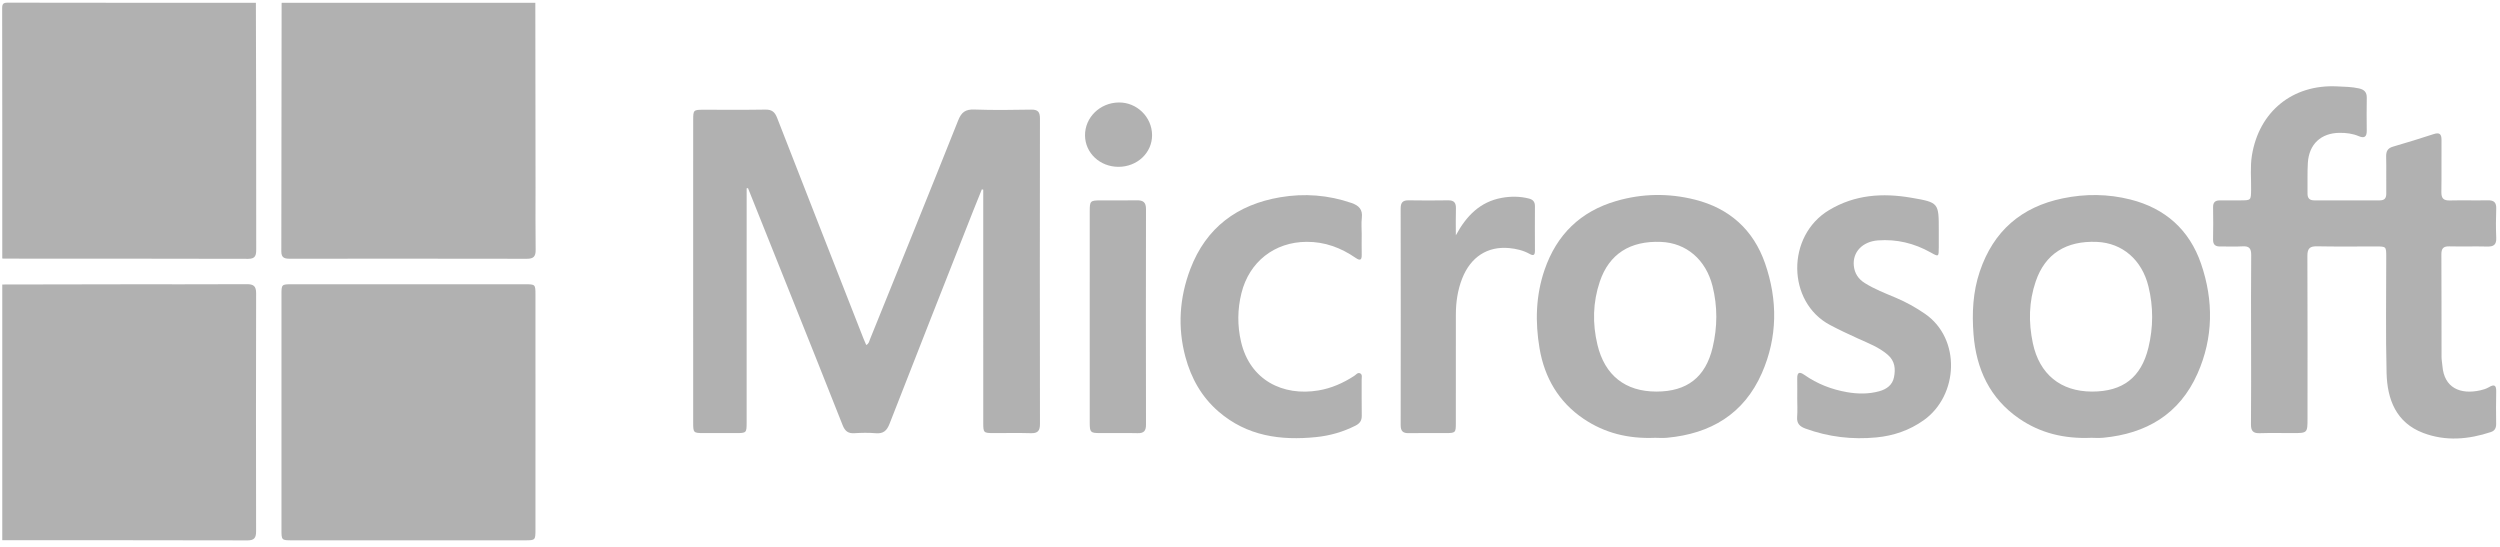
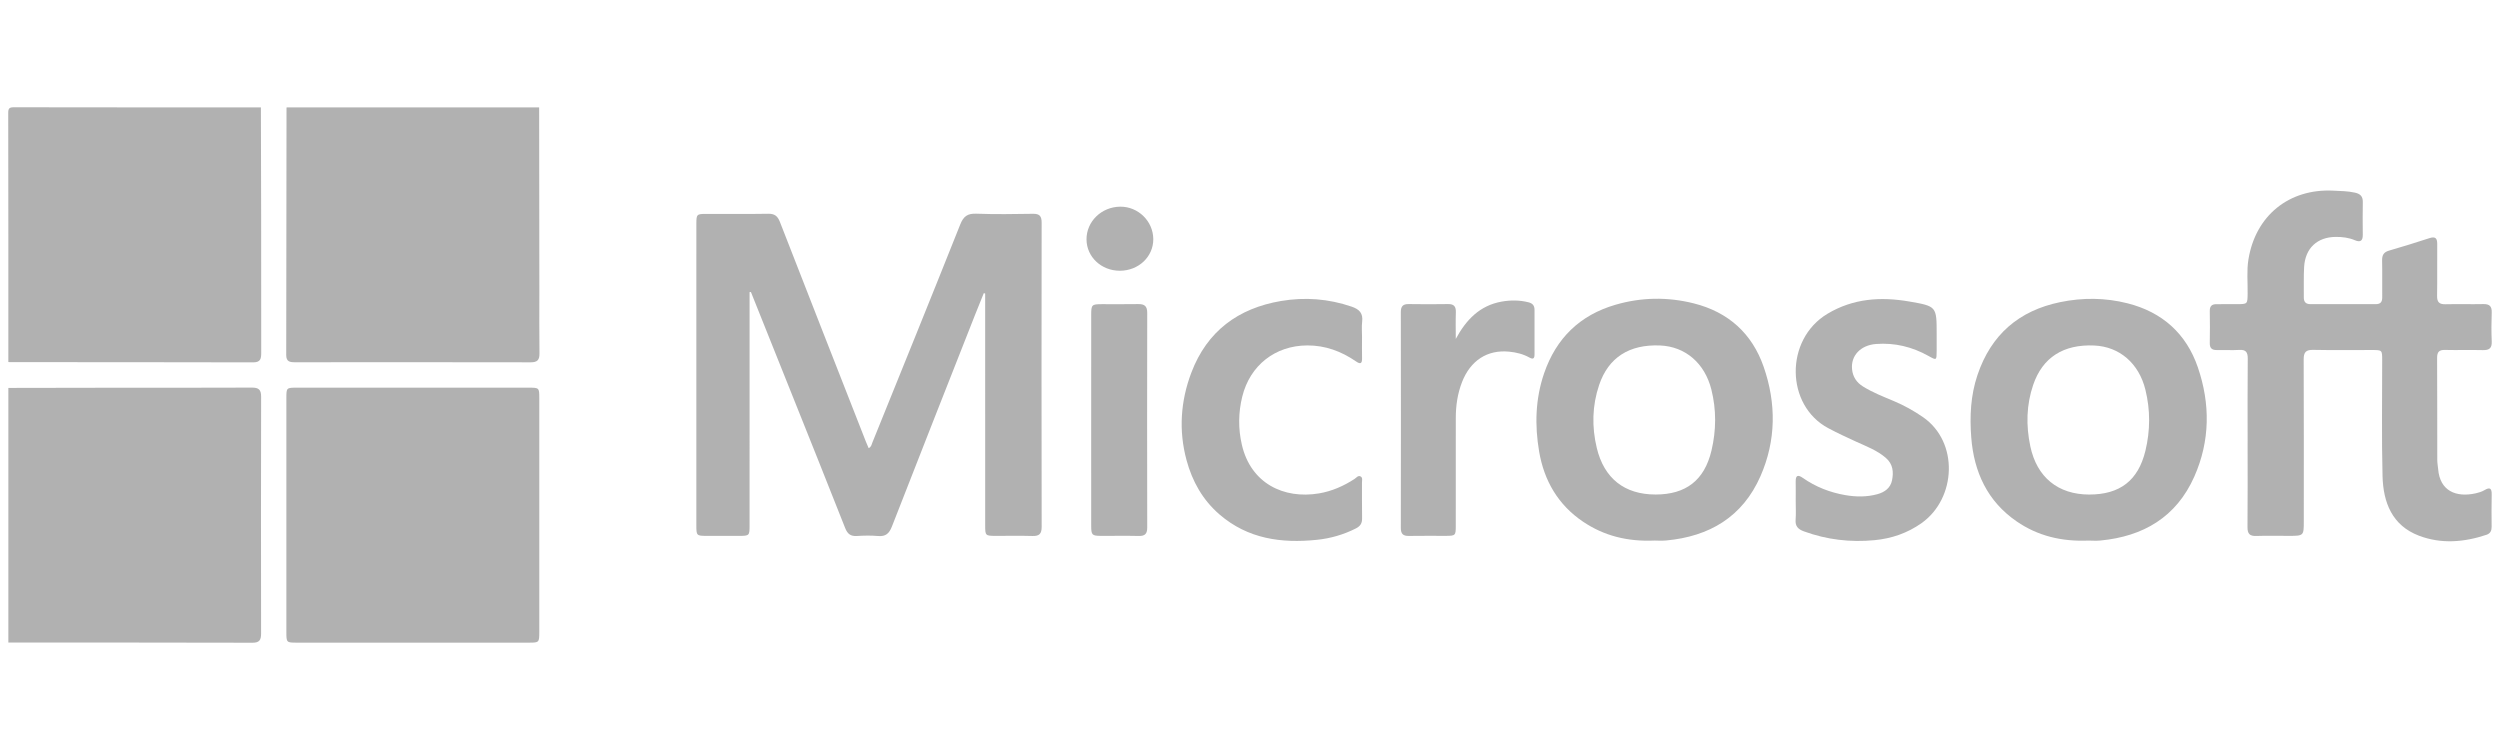
- <svg xmlns="http://www.w3.org/2000/svg" width="206px" height="45px" viewBox="0 0 206 45" version="1.1">
-   <defs />
-   <g id="Page-1" stroke="none" stroke-width="1" fill="none" fill-rule="evenodd">
-     <g id="Home---Desktop-Copy-2" transform="translate(-317, -1908)" fill="#B1B1B1">
-       <g id="Group-+-Currently-in-use-at" transform="translate(131, 1814)">
+ <svg xmlns="http://www.w3.org/2000/svg" width="300" height="90" viewBox="0 0 300 90" version="1.1" id="svg5881">
+   <defs id="defs5857" />
+   <g id="Page-1" stroke="none" stroke-width="1" fill="none" fill-rule="evenodd" transform="matrix(1.45013,0,0,1.45013,0.7317358,12.55452)">
+     <g id="Home---Desktop-Copy-2" transform="translate(-317,-1908)" fill="#b1b1b1">
+       <g id="Group-+-Currently-in-use-at" transform="translate(131,1814)">
        <g id="Group">
-           <g transform="translate(25, 0)" id="Row-3-+-Row-1-+-Row-2">
-             <g transform="translate(0, 81)">
-               <g id="Row-1" transform="translate(15, 0)">
-                 <g id="Imported-Layers" transform="translate(146, 13)">
-                   <path d="M21.085,0.23 C21.093,3.215 21.104,6.199 21.107,9.184 C21.11,12.967 21.103,16.751 21.112,20.535 C21.113,21.013 21.064,21.33 20.454,21.328 C13.74,21.311 7.026,21.314 0.312,21.311 C0.271,21.311 0.229,21.302 0.187,21.298 C0.187,14.433 0.192,7.568 0.178,0.703 C0.177,0.309 0.266,0.219 0.656,0.22 C7.466,0.234 14.276,0.23 21.085,0.23" id="Fill-1" />
-                   <path d="M44.111,0.23 C44.117,5.316 44.123,10.401 44.128,15.487 C44.13,17.189 44.113,18.892 44.137,20.593 C44.145,21.142 43.953,21.325 43.411,21.324 C36.907,21.311 30.403,21.314 23.899,21.319 C23.476,21.319 23.18,21.27 23.181,20.719 C23.197,13.91 23.199,7.101 23.205,0.293 C23.205,0.272 23.21,0.251 23.213,0.23 L44.111,0.23" id="Fill-2" />
-                   <path d="M0.187,23.443 C3.482,23.437 6.777,23.429 10.072,23.426 C13.492,23.423 16.912,23.434 20.332,23.416 C20.885,23.413 21.107,23.57 21.105,24.163 C21.089,30.702 21.091,37.24 21.102,43.778 C21.104,44.305 20.957,44.53 20.395,44.528 C13.659,44.512 6.923,44.514 0.187,44.511 L0.187,23.443" id="Fill-3" />
-                   <path d="M61.524,15.514 L61.524,19.799 C61.524,24.802 61.524,29.806 61.523,34.809 C61.523,35.672 61.508,35.684 60.645,35.687 C59.748,35.689 58.851,35.69 57.954,35.686 C57.143,35.683 57.119,35.66 57.118,34.827 C57.117,28.226 57.117,21.625 57.117,15.024 C57.117,13.3 57.115,11.576 57.119,9.852 C57.121,9.076 57.154,9.044 57.939,9.043 C59.649,9.04 61.36,9.061 63.069,9.031 C63.597,9.022 63.844,9.224 64.032,9.705 C66.393,15.77 68.772,21.828 71.147,27.888 C71.215,28.061 71.293,28.231 71.376,28.427 C71.598,28.33 71.618,28.128 71.682,27.969 C74.115,21.955 76.555,15.945 78.955,9.918 C79.226,9.236 79.562,8.999 80.283,9.025 C81.845,9.082 83.411,9.06 84.975,9.033 C85.526,9.024 85.693,9.227 85.692,9.77 C85.68,18.158 85.678,26.546 85.693,34.934 C85.695,35.518 85.497,35.712 84.934,35.695 C83.912,35.665 82.89,35.689 81.869,35.686 C81.046,35.684 81.02,35.661 81.02,34.84 C81.018,28.66 81.019,22.479 81.019,16.298 L81.019,15.628 C80.98,15.619 80.942,15.611 80.904,15.602 C80.665,16.196 80.421,16.788 80.186,17.385 C77.887,23.226 75.58,29.064 73.301,34.914 C73.075,35.494 72.784,35.753 72.158,35.698 C71.578,35.647 70.989,35.658 70.407,35.696 C69.888,35.729 69.627,35.526 69.434,35.037 C67.972,31.325 66.486,27.624 65.004,23.92 C63.883,21.113 62.758,18.309 61.635,15.503 C61.598,15.507 61.561,15.51 61.524,15.514" id="Fill-4" />
-                   <path d="M44.123,33.977 C44.123,37.193 44.124,40.408 44.122,43.624 C44.122,44.509 44.111,44.522 43.266,44.522 C36.866,44.523 30.466,44.523 24.065,44.522 C23.202,44.522 23.193,44.513 23.193,43.643 C23.192,37.191 23.192,30.738 23.193,24.286 C23.194,23.426 23.198,23.423 24.077,23.423 C30.477,23.422 36.878,23.422 43.278,23.423 C44.105,23.423 44.122,23.44 44.122,24.267 C44.125,27.503 44.123,30.74 44.123,33.977" id="Fill-5" />
-                   <path d="M185.489,27.961 C185.489,25.649 185.474,23.336 185.499,21.023 C185.505,20.473 185.334,20.264 184.783,20.299 C184.18,20.337 183.573,20.296 182.969,20.31 C182.561,20.319 182.348,20.181 182.357,19.731 C182.375,18.848 182.373,17.965 182.358,17.082 C182.351,16.674 182.529,16.509 182.917,16.513 C183.48,16.519 184.043,16.513 184.606,16.511 C185.485,16.508 185.477,16.507 185.491,15.647 C185.506,14.702 185.405,13.75 185.557,12.812 C186.144,9.182 188.918,6.938 192.574,7.118 C193.177,7.147 193.78,7.151 194.377,7.284 C194.807,7.381 195.03,7.589 195.022,8.056 C195.006,8.96 195.01,9.865 195.02,10.768 C195.026,11.267 194.829,11.418 194.366,11.222 C193.859,11.005 193.325,10.941 192.775,10.946 C191.255,10.961 190.262,11.874 190.167,13.418 C190.116,14.256 190.153,15.099 190.14,15.939 C190.134,16.337 190.307,16.512 190.703,16.511 C192.496,16.504 194.29,16.503 196.084,16.511 C196.49,16.514 196.634,16.328 196.629,15.934 C196.616,14.925 196.643,13.916 196.619,12.907 C196.608,12.462 196.745,12.209 197.189,12.081 C198.311,11.758 199.427,11.409 200.538,11.048 C201.018,10.893 201.184,11.045 201.18,11.535 C201.167,12.965 201.193,14.395 201.169,15.824 C201.16,16.35 201.355,16.53 201.864,16.518 C202.907,16.493 203.95,16.526 204.992,16.505 C205.498,16.495 205.709,16.677 205.689,17.203 C205.659,18.001 205.656,18.802 205.69,19.6 C205.714,20.167 205.474,20.329 204.948,20.315 C203.907,20.288 202.863,20.326 201.82,20.3 C201.328,20.288 201.167,20.475 201.17,20.963 C201.186,23.78 201.177,26.598 201.183,29.415 C201.183,29.666 201.236,29.915 201.257,30.166 C201.4,31.951 202.717,32.535 204.372,32.165 C204.614,32.111 204.864,32.036 205.076,31.91 C205.529,31.64 205.701,31.731 205.687,32.273 C205.665,33.156 205.675,34.039 205.683,34.922 C205.685,35.252 205.586,35.489 205.252,35.6 C203.398,36.215 201.518,36.375 199.671,35.674 C197.444,34.829 196.711,32.921 196.654,30.741 C196.573,27.547 196.629,24.349 196.626,21.154 C196.624,20.312 196.622,20.309 195.8,20.308 C194.173,20.306 192.546,20.329 190.92,20.296 C190.32,20.284 190.126,20.484 190.129,21.09 C190.149,25.547 190.14,30.004 190.139,34.462 C190.139,35.687 190.139,35.687 188.895,35.687 C187.998,35.687 187.101,35.665 186.205,35.695 C185.662,35.713 185.474,35.513 185.48,34.963 C185.502,32.629 185.489,30.295 185.489,27.961" id="Fill-6" />
-                   <path d="M172.334,36.075 C170.079,36.171 168.118,35.687 166.373,34.487 C163.958,32.826 162.84,30.404 162.618,27.544 C162.483,25.803 162.564,24.062 163.133,22.374 C164.261,19.026 166.57,17.047 169.974,16.344 C171.834,15.96 173.701,15.973 175.551,16.441 C178.42,17.166 180.41,18.942 181.369,21.738 C182.405,24.76 182.386,27.828 181.077,30.779 C179.589,34.135 176.851,35.732 173.308,36.07 C172.936,36.105 172.558,36.075 172.334,36.075 L172.334,36.075 Z M172.384,32.266 C174.91,32.268 176.432,31.113 177.03,28.645 C177.436,26.972 177.444,25.273 177.03,23.593 C176.491,21.405 174.88,20.026 172.801,19.933 C170.252,19.819 168.521,20.913 167.745,23.183 C167.175,24.851 167.142,26.56 167.506,28.279 C168.048,30.835 169.797,32.263 172.384,32.266 L172.384,32.266 Z" id="Fill-7" />
-                   <path d="M136.387,36.075 C134.164,36.169 132.225,35.682 130.491,34.512 C128.437,33.126 127.27,31.127 126.859,28.706 C126.49,26.53 126.545,24.354 127.272,22.236 C128.271,19.322 130.239,17.421 133.173,16.565 C135.318,15.939 137.49,15.905 139.658,16.449 C142.503,17.163 144.479,18.932 145.441,21.7 C146.49,24.719 146.476,27.788 145.18,30.742 C143.693,34.129 140.942,35.739 137.371,36.071 C136.999,36.105 136.621,36.075 136.387,36.075 L136.387,36.075 Z M136.487,32.266 C139.002,32.266 140.537,31.093 141.122,28.629 C141.519,26.955 141.535,25.257 141.113,23.577 C140.564,21.392 138.954,20.019 136.871,19.933 C134.321,19.827 132.595,20.925 131.826,23.198 C131.247,24.91 131.209,26.662 131.631,28.416 C132.237,30.936 133.927,32.265 136.487,32.266 L136.487,32.266 Z" id="Fill-8" />
-                   <path d="M148.093,32.838 C148.094,32.291 148.101,31.745 148.092,31.198 C148.082,30.684 148.264,30.598 148.678,30.889 C149.74,31.633 150.924,32.093 152.191,32.313 C153.078,32.468 153.976,32.48 154.858,32.236 C155.459,32.069 155.936,31.725 156.064,31.087 C156.202,30.407 156.147,29.754 155.56,29.242 C154.834,28.609 153.95,28.283 153.099,27.894 C152.32,27.539 151.547,27.179 150.789,26.776 C147.245,24.895 147.168,19.44 150.716,17.312 C152.845,16.034 155.127,15.887 157.487,16.293 C159.76,16.684 159.756,16.705 159.756,18.989 C159.756,19.452 159.758,19.914 159.756,20.376 C159.753,21.176 159.75,21.176 159.078,20.798 C157.731,20.043 156.289,19.695 154.749,19.808 C153.461,19.904 152.641,20.775 152.755,21.901 C152.819,22.532 153.133,22.998 153.665,23.329 C154.468,23.828 155.345,24.168 156.21,24.532 C157.059,24.89 157.858,25.333 158.62,25.858 C161.608,27.92 161.382,32.586 158.516,34.625 C157.339,35.462 156.023,35.908 154.619,36.043 C152.625,36.235 150.667,36.008 148.77,35.315 C148.297,35.142 148.041,34.894 148.084,34.351 C148.124,33.85 148.093,33.342 148.093,32.838" id="Fill-9" />
-                   <path d="M112.204,19.281 C112.203,19.848 112.194,20.416 112.206,20.983 C112.216,21.436 112.072,21.502 111.704,21.249 C110.489,20.412 109.162,19.919 107.668,19.927 C105.022,19.939 102.935,21.571 102.294,24.157 C101.965,25.485 101.953,26.825 102.26,28.153 C102.997,31.34 105.726,32.665 108.647,32.171 C109.706,31.993 110.681,31.563 111.585,30.975 C111.735,30.878 111.872,30.667 112.073,30.763 C112.278,30.861 112.199,31.098 112.2,31.276 C112.208,32.264 112.19,33.252 112.209,34.239 C112.218,34.654 112.051,34.892 111.69,35.074 C110.67,35.589 109.589,35.9 108.464,36.015 C105.529,36.316 102.759,35.939 100.414,33.919 C99.018,32.717 98.154,31.175 97.68,29.418 C97.02,26.968 97.189,24.528 98.08,22.175 C99.381,18.746 101.958,16.852 105.495,16.253 C107.478,15.917 109.437,16.064 111.355,16.723 C111.977,16.937 112.298,17.259 112.214,17.958 C112.162,18.393 112.204,18.84 112.204,19.281" id="Fill-10" />
-                   <path d="M119.962,19.391 C120.824,17.792 121.955,16.625 123.757,16.301 C124.498,16.168 125.25,16.172 125.991,16.362 C126.316,16.445 126.481,16.631 126.479,16.987 C126.47,18.206 126.473,19.426 126.479,20.645 C126.481,20.991 126.392,21.118 126.044,20.924 C125.527,20.635 124.953,20.499 124.371,20.443 C122.57,20.269 121.176,21.176 120.48,22.957 C120.109,23.908 119.964,24.903 119.963,25.92 C119.962,28.905 119.964,31.89 119.961,34.876 C119.961,35.655 119.93,35.683 119.143,35.686 C118.121,35.69 117.099,35.673 116.077,35.692 C115.596,35.701 115.414,35.518 115.415,35.026 C115.425,29.077 115.425,23.127 115.414,17.178 C115.414,16.688 115.59,16.499 116.072,16.507 C117.156,16.524 118.241,16.525 119.325,16.507 C119.82,16.498 119.984,16.715 119.968,17.192 C119.944,17.925 119.962,18.658 119.962,19.391" id="Fill-11" />
-                   <path d="M89.793,26.099 C89.793,23.201 89.791,20.303 89.794,17.405 C89.794,16.557 89.838,16.515 90.676,16.512 C91.675,16.508 92.676,16.525 93.675,16.506 C94.189,16.496 94.432,16.661 94.43,17.226 C94.418,23.148 94.419,29.07 94.43,34.992 C94.431,35.506 94.253,35.706 93.737,35.694 C92.697,35.669 91.654,35.691 90.613,35.686 C89.861,35.682 89.796,35.62 89.794,34.856 C89.791,31.937 89.793,29.018 89.793,26.099" id="Fill-12" />
-                   <path d="M92.156,13.747 C90.631,13.744 89.419,12.606 89.406,11.164 C89.392,9.678 90.634,8.464 92.188,8.444 C93.676,8.425 94.92,9.64 94.931,11.124 C94.942,12.586 93.711,13.75 92.156,13.747" id="Fill-13" />
+           <g transform="translate(25)" id="Row-3-+-Row-1-+-Row-2">
+             <g transform="translate(0,81)" id="g5874">
+               <g id="Row-1" transform="translate(15)">
+                 <g id="Imported-Layers" transform="translate(146,13)">
+                   <path d="m 21.085,0.23 c 0.008,2.984 0.018,5.969 0.021,8.953 0.004,3.784 -0.003,7.567 0.006,11.351 8.44e-4,0.478 -0.048,0.795 -0.659,0.794 -6.714,-0.017 -13.428,-0.014 -20.142,-0.018 -0.041,0 -0.083,-0.008 -0.125,-0.012 0,-6.865 0.004,-13.73 -0.01,-20.596 -8.4426e-4,-0.394 0.088,-0.483 0.479,-0.483 6.809,0.014 13.619,0.01 20.429,0.01" id="Fill-1" />
+                   <path d="m 44.111,0.23 c 0.006,5.085 0.012,10.171 0.017,15.256 0.002,1.702 -0.015,3.405 0.009,5.107 0.008,0.548 -0.184,0.732 -0.726,0.731 -6.504,-0.013 -13.008,-0.01 -19.512,-0.005 -0.423,4.25e-4 -0.719,-0.049 -0.718,-0.6 0.016,-6.809 0.018,-13.618 0.024,-20.426 0,-0.021 0.005,-0.042 0.008,-0.063 h 20.898" id="Fill-2" />
+                   <path d="m 0.187,23.443 c 3.295,-0.006 6.589,-0.014 9.884,-0.017 3.42,-0.003 6.84,0.009 10.26,-0.009 0.554,-0.003 0.775,0.154 0.773,0.747 -0.016,6.538 -0.014,13.077 -0.003,19.615 0.001,0.527 -0.146,0.752 -0.707,0.75 -6.736,-0.017 -13.471,-0.015 -20.207,-0.018 V 23.443" id="Fill-3" />
+                   <path d="m 61.524,15.514 v 4.285 c 0,5.003 4.22e-4,10.007 -8.44e-4,15.01 0,0.863 -0.014,0.875 -0.878,0.878 -0.897,0.002 -1.794,0.003 -2.69,-4.26e-4 -0.811,-0.003 -0.836,-0.026 -0.836,-0.859 -0.001,-6.601 -8.44e-4,-13.202 -8.44e-4,-19.804 0,-1.724 -0.002,-3.448 0.002,-5.171 0.002,-0.776 0.035,-0.808 0.82,-0.809 1.71,-0.003 3.421,0.018 5.13,-0.012 0.528,-0.009 0.775,0.192 0.963,0.673 2.361,6.065 4.74,12.123 7.115,18.183 0.068,0.174 0.146,0.343 0.229,0.54 0.221,-0.097 0.242,-0.3 0.306,-0.458 2.433,-6.014 4.873,-12.024 7.273,-18.051 0.271,-0.682 0.607,-0.92 1.328,-0.893 1.562,0.057 3.128,0.035 4.691,0.009 0.551,-0.009 0.718,0.194 0.717,0.736 -0.012,8.388 -0.014,16.776 0.002,25.164 0.001,0.584 -0.196,0.778 -0.76,0.761 -1.021,-0.03 -2.044,-0.006 -3.065,-0.009 -0.823,-0.003 -0.848,-0.026 -0.849,-0.846 -0.002,-6.18 -8.44e-4,-12.361 -8.44e-4,-18.542 v -0.67 c -0.038,-0.009 -0.077,-0.017 -0.115,-0.026 -0.239,0.594 -0.483,1.186 -0.718,1.783 -2.3,5.841 -4.606,11.68 -6.885,17.529 -0.226,0.58 -0.518,0.839 -1.144,0.784 -0.58,-0.051 -1.169,-0.04 -1.751,-0.002 -0.519,0.033 -0.781,-0.17 -0.973,-0.659 -1.462,-3.712 -2.949,-7.413 -4.43,-11.117 -1.122,-2.806 -2.246,-5.611 -3.369,-8.416 -0.037,0.003 -0.074,0.007 -0.111,0.011" id="Fill-4" />
+                   <path d="m 44.123,33.977 c 0,3.216 8.44e-4,6.431 -8.44e-4,9.647 -4.22e-4,0.885 -0.011,0.898 -0.856,0.898 -6.4,0.001 -12.801,0.001 -19.201,0 -0.863,0 -0.872,-0.009 -0.872,-0.879 -0.001,-6.452 -0.001,-12.905 0,-19.357 4.22e-4,-0.86 0.005,-0.863 0.884,-0.863 6.4,-8.51e-4 12.801,-8.51e-4 19.201,4.25e-4 0.827,0 0.843,0.017 0.844,0.844 0.003,3.236 0.001,6.473 0.001,9.71" id="Fill-5" />
+                   <path d="m 185.489,27.961 c 0,-2.313 -0.014,-4.625 0.01,-6.938 0.006,-0.551 -0.165,-0.759 -0.716,-0.724 -0.603,0.038 -1.209,-0.003 -1.814,0.011 -0.408,0.009 -0.621,-0.128 -0.612,-0.579 0.018,-0.883 0.016,-1.766 4.2e-4,-2.649 -0.007,-0.408 0.171,-0.573 0.559,-0.569 0.563,0.006 1.126,0 1.689,-0.002 0.878,-0.003 0.871,-0.004 0.884,-0.864 0.015,-0.945 -0.086,-1.897 0.066,-2.834 0.587,-3.63 3.362,-5.874 7.017,-5.694 0.603,0.029 1.206,0.033 1.803,0.166 0.431,0.097 0.653,0.305 0.645,0.772 -0.016,0.904 -0.012,1.808 -0.002,2.712 0.005,0.499 -0.192,0.65 -0.654,0.453 -0.508,-0.216 -1.042,-0.28 -1.591,-0.275 -1.52,0.015 -2.513,0.928 -2.608,2.471 -0.051,0.838 -0.014,1.681 -0.027,2.522 -0.006,0.397 0.167,0.572 0.563,0.571 1.794,-0.006 3.587,-0.007 5.381,8.51e-4 0.407,0.002 0.55,-0.183 0.545,-0.577 -0.012,-1.009 0.014,-2.018 -0.01,-3.027 -0.01,-0.445 0.126,-0.697 0.57,-0.826 1.122,-0.323 2.238,-0.672 3.349,-1.033 0.48,-0.156 0.646,-0.003 0.642,0.487 -0.013,1.429 0.013,2.86 -0.011,4.289 -0.009,0.526 0.186,0.706 0.696,0.694 1.042,-0.025 2.086,0.009 3.128,-0.013 0.505,-0.01 0.716,0.172 0.697,0.698 -0.03,0.798 -0.033,1.599 8.4e-4,2.396 0.024,0.567 -0.215,0.729 -0.741,0.715 -1.042,-0.027 -2.086,0.011 -3.128,-0.015 -0.492,-0.012 -0.653,0.174 -0.651,0.663 0.016,2.817 0.007,5.634 0.013,8.452 4.2e-4,0.25 0.053,0.5 0.073,0.751 0.144,1.784 1.461,2.369 3.115,1.998 0.242,-0.054 0.493,-0.129 0.704,-0.254 0.454,-0.271 0.625,-0.18 0.612,0.363 -0.022,0.883 -0.012,1.766 -0.005,2.649 0.003,0.33 -0.097,0.566 -0.431,0.677 -1.854,0.616 -3.734,0.775 -5.58,0.074 -2.228,-0.845 -2.961,-2.753 -3.017,-4.933 -0.082,-3.194 -0.025,-6.391 -0.029,-9.587 -0.001,-0.842 -0.003,-0.845 -0.826,-0.846 -1.626,-0.002 -3.254,0.021 -4.88,-0.012 -0.599,-0.012 -0.794,0.187 -0.791,0.793 0.019,4.457 0.011,8.915 0.01,13.372 0,1.225 -4.3e-4,1.226 -1.244,1.226 -0.897,0 -1.794,-0.023 -2.69,0.008 -0.543,0.018 -0.731,-0.182 -0.725,-0.732 0.022,-2.333 0.009,-4.668 0.009,-7.001" id="Fill-6" />
+                   <path d="m 172.334,36.075 c -2.255,0.096 -4.216,-0.388 -5.96,-1.587 -2.415,-1.661 -3.533,-4.084 -3.755,-6.943 -0.135,-1.741 -0.054,-3.482 0.515,-5.17 1.128,-3.348 3.437,-5.327 6.841,-6.03 1.86,-0.384 3.727,-0.372 5.577,0.097 2.869,0.726 4.859,2.501 5.818,5.297 1.036,3.022 1.017,6.09 -0.292,9.041 -1.488,3.356 -4.227,4.954 -7.77,5.291 -0.372,0.035 -0.75,0.005 -0.974,0.005 z m 0.051,-3.809 c 2.525,0.002 4.048,-1.152 4.646,-3.621 0.406,-1.673 0.413,-3.372 -4.3e-4,-5.051 -0.539,-2.189 -2.149,-3.567 -4.228,-3.66 -2.55,-0.114 -4.28,0.98 -5.056,3.25 -0.57,1.668 -0.603,3.377 -0.239,5.096 0.542,2.556 2.29,3.984 4.878,3.987 z" id="Fill-7" />
+                   <path d="m 136.387,36.075 c -2.223,0.094 -4.161,-0.393 -5.895,-1.564 -2.054,-1.386 -3.221,-3.385 -3.632,-5.806 -0.369,-2.177 -0.314,-4.352 0.412,-6.471 1,-2.913 2.967,-4.815 5.901,-5.671 2.145,-0.626 4.318,-0.66 6.485,-0.116 2.846,0.714 4.821,2.482 5.783,5.251 1.049,3.019 1.035,6.087 -0.261,9.042 -1.486,3.387 -4.238,4.997 -7.809,5.328 -0.372,0.034 -0.75,0.005 -0.984,0.005 z m 0.1,-3.81 c 2.515,4.25e-4 4.05,-1.173 4.635,-3.637 0.397,-1.674 0.413,-3.372 -0.009,-5.052 -0.549,-2.185 -2.159,-3.558 -4.241,-3.645 -2.551,-0.106 -4.277,0.992 -5.045,3.266 -0.579,1.712 -0.617,3.464 -0.195,5.217 0.606,2.521 2.296,3.849 4.856,3.85 z" id="Fill-8" />
+                   <path d="m 148.093,32.838 c 4.2e-4,-0.547 0.008,-1.093 -0.002,-1.64 -0.009,-0.514 0.173,-0.6 0.587,-0.31 1.062,0.744 2.245,1.205 3.512,1.425 0.887,0.154 1.786,0.166 2.667,-0.078 0.601,-0.166 1.079,-0.51 1.207,-1.149 0.137,-0.68 0.082,-1.333 -0.504,-1.844 -0.726,-0.633 -1.61,-0.959 -2.461,-1.348 -0.778,-0.355 -1.552,-0.715 -2.309,-1.118 -3.544,-1.881 -3.621,-7.336 -0.073,-9.465 2.13,-1.278 4.411,-1.425 6.771,-1.019 2.273,0.391 2.269,0.412 2.269,2.696 0,0.463 0.002,0.925 -4.3e-4,1.387 -0.003,0.8 -0.006,0.799 -0.678,0.422 -1.347,-0.755 -2.789,-1.103 -4.329,-0.99 -1.288,0.095 -2.108,0.967 -1.994,2.093 0.064,0.631 0.377,1.097 0.91,1.428 0.803,0.499 1.68,0.839 2.545,1.203 0.849,0.358 1.648,0.8 2.41,1.326 2.988,2.061 2.762,6.728 -0.104,8.767 -1.177,0.837 -2.493,1.284 -3.898,1.418 -1.994,0.192 -3.952,-0.035 -5.849,-0.729 -0.473,-0.173 -0.728,-0.42 -0.685,-0.963 0.039,-0.501 0.008,-1.009 0.009,-1.513" id="Fill-9" />
+                   <path d="m 112.204,19.281 c -4.3e-4,0.567 -0.01,1.135 0.003,1.702 0.01,0.453 -0.135,0.519 -0.502,0.266 -1.216,-0.837 -2.542,-1.329 -4.036,-1.322 -2.646,0.012 -4.733,1.644 -5.374,4.23 -0.329,1.328 -0.341,2.668 -0.033,3.996 0.737,3.187 3.466,4.511 6.386,4.018 1.06,-0.179 2.034,-0.608 2.938,-1.196 0.149,-0.097 0.287,-0.309 0.488,-0.213 0.206,0.098 0.126,0.335 0.127,0.513 0.008,0.988 -0.01,1.976 0.009,2.963 0.008,0.415 -0.158,0.653 -0.519,0.835 -1.02,0.515 -2.101,0.826 -3.226,0.941 -2.934,0.301 -5.705,-0.076 -8.05,-2.096 -1.396,-1.202 -2.26,-2.744 -2.733,-4.501 -0.661,-2.45 -0.492,-4.89 0.4,-7.243 1.3,-3.429 3.878,-5.323 7.415,-5.923 1.982,-0.336 3.941,-0.189 5.86,0.471 0.623,0.214 0.943,0.536 0.859,1.235 -0.052,0.435 -0.01,0.882 -0.01,1.323" id="Fill-10" />
+                   <path d="m 119.962,19.391 c 0.862,-1.599 1.992,-2.766 3.795,-3.09 0.741,-0.133 1.493,-0.129 2.234,0.06 0.325,0.083 0.491,0.27 0.488,0.626 -0.008,1.219 -0.006,2.439 4.3e-4,3.658 0.002,0.346 -0.087,0.473 -0.435,0.278 -0.518,-0.289 -1.092,-0.425 -1.673,-0.481 -1.8,-0.174 -3.195,0.733 -3.89,2.515 -0.371,0.951 -0.516,1.945 -0.517,2.962 -0.002,2.985 8.4e-4,5.971 -0.002,8.956 -4.2e-4,0.779 -0.031,0.808 -0.819,0.81 -1.022,0.004 -2.044,-0.013 -3.066,0.006 -0.481,0.009 -0.663,-0.174 -0.662,-0.666 0.01,-5.95 0.01,-11.899 -4.2e-4,-17.849 -8.5e-4,-0.49 0.176,-0.679 0.658,-0.671 1.084,0.017 2.169,0.018 3.253,0 0.495,-0.009 0.659,0.209 0.643,0.686 -0.025,0.732 -0.006,1.466 -0.006,2.199" id="Fill-11" />
+                   <path d="m 89.793,26.099 c 0,-2.898 -0.002,-5.796 8.44e-4,-8.694 8.44e-4,-0.848 0.045,-0.89 0.882,-0.893 1,-0.004 2,0.014 2.999,-0.006 0.514,-0.01 0.756,0.155 0.755,0.72 -0.012,5.922 -0.011,11.844 -4.23e-4,17.766 8.45e-4,0.514 -0.177,0.714 -0.693,0.702 -1.041,-0.025 -2.083,-0.003 -3.124,-0.008 -0.752,-0.003 -0.817,-0.066 -0.819,-0.83 -0.004,-2.919 -0.002,-5.838 -0.002,-8.757" id="Fill-12" />
+                   <path d="m 92.156,13.747 c -1.525,-0.003 -2.737,-1.141 -2.75,-2.582 -0.014,-1.486 1.228,-2.7 2.781,-2.72 1.489,-0.019 2.733,1.196 2.744,2.68 0.011,1.462 -1.22,2.625 -2.776,2.622" id="Fill-13" />
                </g>
              </g>
            </g>
          </g>
        </g>
      </g>
    </g>
  </g>
</svg>
